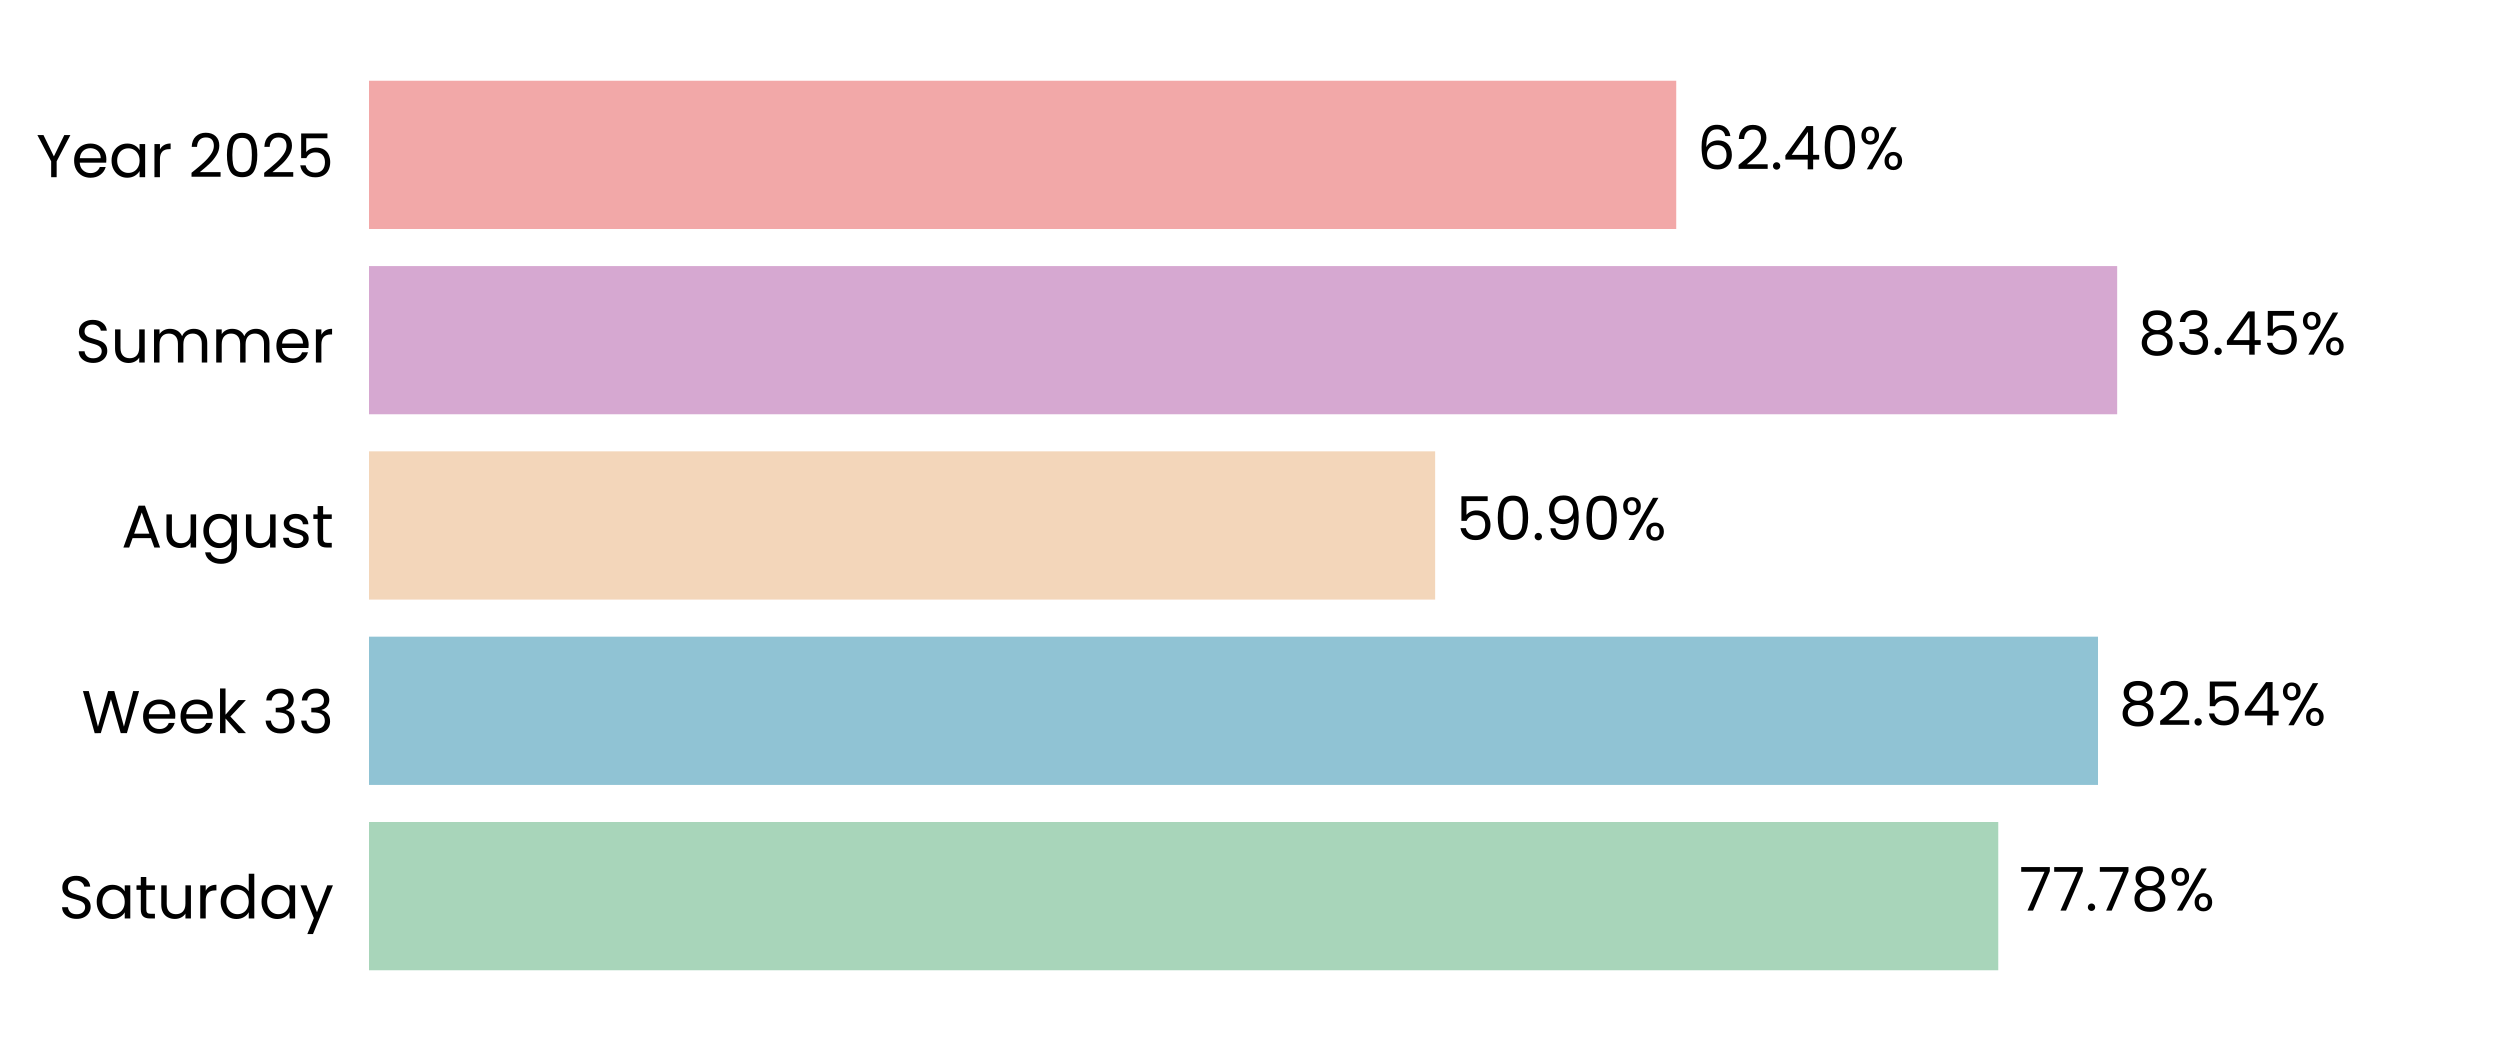
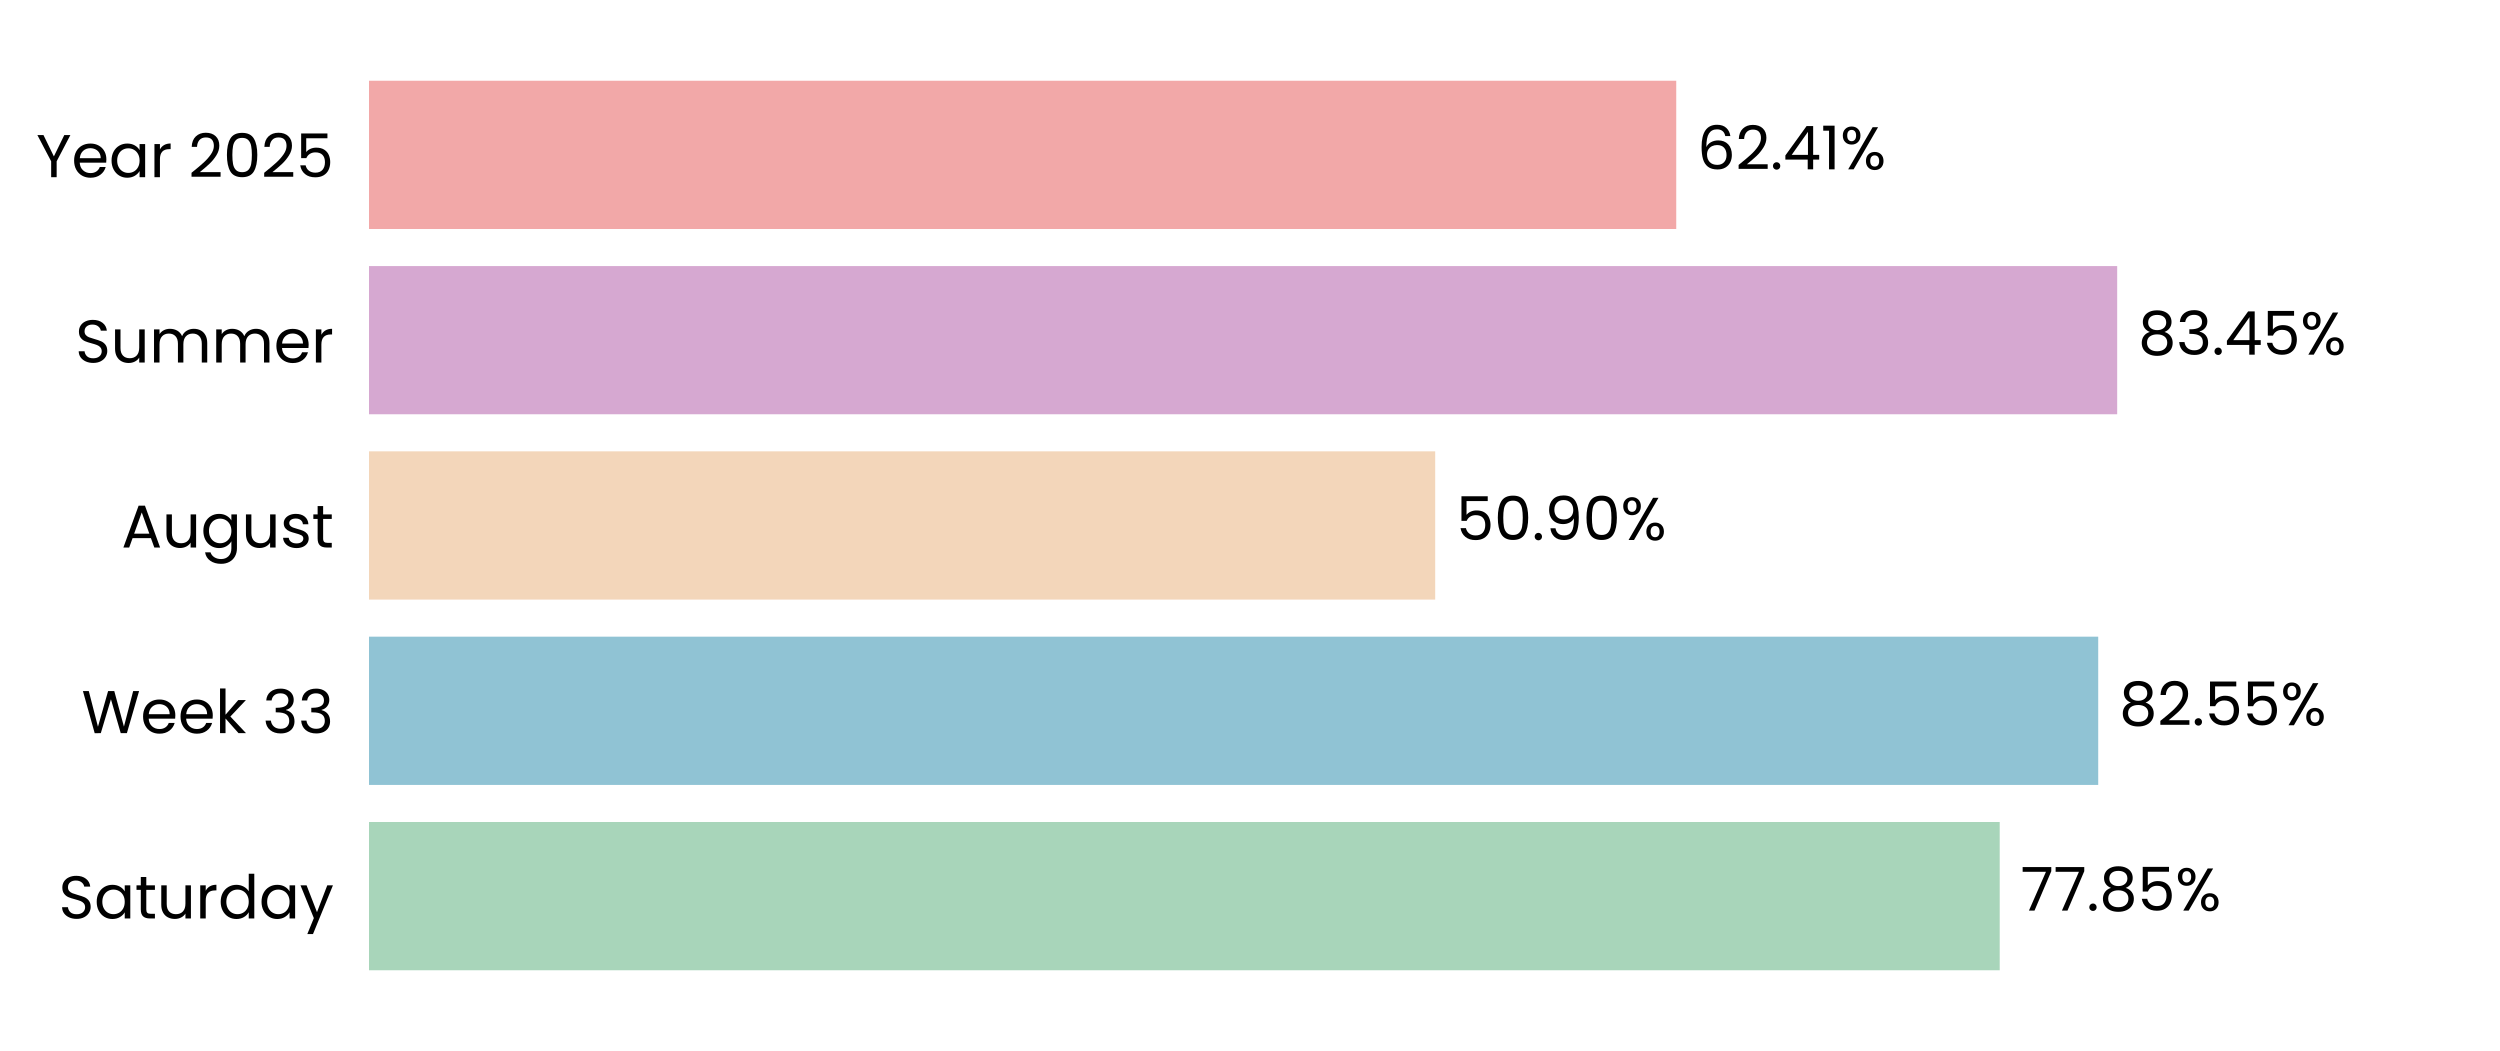
<svg xmlns="http://www.w3.org/2000/svg" xmlns:xlink="http://www.w3.org/1999/xlink" width="496.691pt" height="208.8pt" viewBox="0 0 496.691 208.8" version="1.1">
  <defs>
    <style type="text/css">*{stroke-linejoin: round; stroke-linecap: butt}</style>
  </defs>
  <g id="figure_1">
    <g id="patch_1">
      <path d="M 0 208.8  L 496.691 208.8  L 496.691 0  L 0 0  L 0 208.8  z " style="fill: none" />
    </g>
    <g id="axes_1">
      <g id="patch_2">
        <path d="M 73.311 201.6  L 489.491 201.6  L 489.491 7.2  L 73.311 7.2  L 73.311 201.6  z " style="fill: none" />
      </g>
      <g id="patch_3">
-         <path d="M 73.311 192.764  L 397.007 192.764  L 397.007 163.309  L 73.311 163.309  z " clip-path="url(#p00bedcdf70)" style="fill: #a8d5ba" />
+         <path d="M 73.311 192.764  L 397.296 192.764  L 397.296 163.309  L 73.311 163.309  z " clip-path="url(#p34445b26e2)" style="fill: #a8d5ba" />
      </g>
      <g id="patch_4">
-         <path d="M 73.311 155.945  L 416.825 155.945  L 416.825 126.491  L 73.311 126.491  z " clip-path="url(#p00bedcdf70)" style="fill: #90c3d4" />
+         <path d="M 73.311 155.945  L 416.866 155.945  L 416.866 126.491  L 73.311 126.491  z " clip-path="url(#p34445b26e2)" style="fill: #90c3d4" />
      </g>
      <g id="patch_5">
-         <path d="M 73.311 119.127  L 285.13 119.127  L 285.13 89.673  L 73.311 89.673  z " clip-path="url(#p00bedcdf70)" style="fill: #f3d6ba" />
+         <path d="M 73.311 119.127  L 285.14 119.127  L 285.14 89.673  L 73.311 89.673  z " clip-path="url(#p34445b26e2)" style="fill: #f3d6ba" />
      </g>
      <g id="patch_6">
-         <path d="M 73.311 82.309  L 420.631 82.309  L 420.631 52.855  L 73.311 52.855  z " clip-path="url(#p00bedcdf70)" style="fill: #d6a8d1" />
+         <path d="M 73.311 82.309  L 420.634 82.309  L 420.634 52.855  L 73.311 52.855  z " clip-path="url(#p34445b26e2)" style="fill: #d6a8d1" />
      </g>
      <g id="patch_7">
-         <path d="M 73.311 45.491  L 333.028 45.491  L 333.028 16.036  L 73.311 16.036  z " clip-path="url(#p00bedcdf70)" style="fill: #f2a8a8" />
+         <path d="M 73.311 45.491  L 333.029 45.491  L 333.029 16.036  L 73.311 16.036  z " clip-path="url(#p34445b26e2)" style="fill: #f2a8a8" />
      </g>
      <g id="matplotlib.axis_1">
        <g id="ytick_1">
          <g id="text_1">
            <g transform="translate(11.65312 182.4764) scale(0.12 -0.12)">
              <defs>
                <path id="Poppins-Regular-53" d="M 1907 -45  Q 1466 -45 1117 112  Q 768 269 569 547  Q 371 826 365 1190  L 986 1190  Q 1018 877 1245 662  Q 1472 448 1907 448  Q 2323 448 2563 656  Q 2803 864 2803 1190  Q 2803 1446 2662 1606  Q 2522 1766 2310 1849  Q 2099 1933 1741 2029  Q 1299 2144 1033 2259  Q 768 2374 579 2620  Q 390 2867 390 3283  Q 390 3648 576 3929  Q 762 4211 1098 4364  Q 1434 4518 1869 4518  Q 2496 4518 2896 4204  Q 3296 3891 3347 3373  L 2707 3373  Q 2675 3629 2438 3824  Q 2202 4019 1811 4019  Q 1446 4019 1216 3830  Q 986 3642 986 3302  Q 986 3059 1123 2905  Q 1261 2752 1462 2672  Q 1664 2592 2029 2490  Q 2470 2368 2739 2249  Q 3008 2131 3200 1884  Q 3392 1638 3392 1216  Q 3392 890 3219 602  Q 3046 314 2707 134  Q 2368 -45 1907 -45  z " transform="scale(0.015625)" />
                <path id="Poppins-Regular-61" d="M 275 1766  Q 275 2304 492 2710  Q 710 3117 1091 3341  Q 1472 3565 1939 3565  Q 2400 3565 2739 3366  Q 3078 3168 3245 2867  L 3245 3507  L 3834 3507  L 3834 0  L 3245 0  L 3245 653  Q 3072 346 2729 144  Q 2387 -58 1933 -58  Q 1466 -58 1088 172  Q 710 403 492 819  Q 275 1235 275 1766  z M 3245 1760  Q 3245 2157 3085 2451  Q 2925 2746 2653 2902  Q 2381 3059 2054 3059  Q 1728 3059 1459 2905  Q 1190 2752 1030 2457  Q 870 2163 870 1766  Q 870 1363 1030 1065  Q 1190 768 1459 611  Q 1728 454 2054 454  Q 2381 454 2653 611  Q 2925 768 3085 1065  Q 3245 1363 3245 1760  z " transform="scale(0.015625)" />
                <path id="Poppins-Regular-74" d="M 1203 3027  L 1203 960  Q 1203 704 1312 598  Q 1421 493 1690 493  L 2118 493  L 2118 0  L 1594 0  Q 1107 0 864 224  Q 621 448 621 960  L 621 3027  L 166 3027  L 166 3507  L 621 3507  L 621 4390  L 1203 4390  L 1203 3507  L 2118 3507  L 2118 3027  L 1203 3027  z " transform="scale(0.015625)" />
                <path id="Poppins-Regular-75" d="M 3603 3507  L 3603 0  L 3021 0  L 3021 518  Q 2854 250 2556 99  Q 2259 -51 1901 -51  Q 1491 -51 1164 118  Q 838 288 649 627  Q 461 966 461 1453  L 461 3507  L 1037 3507  L 1037 1530  Q 1037 1011 1299 732  Q 1562 454 2016 454  Q 2483 454 2752 742  Q 3021 1030 3021 1581  L 3021 3507  L 3603 3507  z " transform="scale(0.015625)" />
                <path id="Poppins-Regular-72" d="M 1075 2938  Q 1229 3238 1513 3404  Q 1798 3571 2208 3571  L 2208 2970  L 2054 2970  Q 1075 2970 1075 1907  L 1075 0  L 493 0  L 493 3507  L 1075 3507  L 1075 2938  z " transform="scale(0.015625)" />
                <path id="Poppins-Regular-64" d="M 275 1766  Q 275 2304 492 2710  Q 710 3117 1091 3341  Q 1472 3565 1946 3565  Q 2355 3565 2707 3376  Q 3059 3187 3245 2880  L 3245 4736  L 3834 4736  L 3834 0  L 3245 0  L 3245 659  Q 3072 346 2733 144  Q 2394 -58 1939 -58  Q 1472 -58 1091 172  Q 710 403 492 819  Q 275 1235 275 1766  z M 3245 1760  Q 3245 2157 3085 2451  Q 2925 2746 2653 2902  Q 2381 3059 2054 3059  Q 1728 3059 1459 2905  Q 1190 2752 1030 2457  Q 870 2163 870 1766  Q 870 1363 1030 1065  Q 1190 768 1459 611  Q 1728 454 2054 454  Q 2381 454 2653 611  Q 2925 768 3085 1065  Q 3245 1363 3245 1760  z " transform="scale(0.015625)" />
                <path id="Poppins-Regular-79" d="M 3514 3507  L 1402 -1651  L 800 -1651  L 1491 38  L 77 3507  L 723 3507  L 1824 666  L 2912 3507  L 3514 3507  z " transform="scale(0.015625)" />
              </defs>
              <use xlink:href="#Poppins-Regular-53" />
              <use xlink:href="#Poppins-Regular-61" transform="translate(58.7 0)" />
              <use xlink:href="#Poppins-Regular-74" transform="translate(126.3 0)" />
              <use xlink:href="#Poppins-Regular-75" transform="translate(162.7 0)" />
              <use xlink:href="#Poppins-Regular-72" transform="translate(226.7 0)" />
              <use xlink:href="#Poppins-Regular-64" transform="translate(264 0)" />
              <use xlink:href="#Poppins-Regular-61" transform="translate(331.5999 0)" />
              <use xlink:href="#Poppins-Regular-79" transform="translate(399.1999 0)" />
            </g>
          </g>
        </g>
        <g id="ytick_2">
          <g id="text_2">
            <g transform="translate(16.19813 145.6582) scale(0.12 -0.12)">
              <defs>
                <path id="Poppins-Regular-57" d="M 6099 4461  L 4806 0  L 4154 0  L 3117 3590  L 2042 0  L 1395 -6  L 147 4461  L 768 4461  L 1741 678  L 2816 4461  L 3469 4461  L 4493 691  L 5472 4461  L 6099 4461  z " transform="scale(0.015625)" />
                <path id="Poppins-Regular-65" d="M 3693 1888  Q 3693 1722 3674 1536  L 870 1536  Q 902 1018 1225 726  Q 1549 435 2010 435  Q 2387 435 2640 611  Q 2893 787 2995 1082  L 3622 1082  Q 3482 576 3059 259  Q 2637 -58 2010 -58  Q 1510 -58 1116 166  Q 723 390 499 803  Q 275 1216 275 1760  Q 275 2304 492 2713  Q 710 3123 1104 3344  Q 1498 3565 2010 3565  Q 2509 3565 2893 3347  Q 3277 3130 3485 2749  Q 3693 2368 3693 1888  z M 3091 2010  Q 3091 2342 2944 2582  Q 2797 2822 2544 2947  Q 2291 3072 1984 3072  Q 1542 3072 1232 2790  Q 922 2509 877 2010  L 3091 2010  z " transform="scale(0.015625)" />
                <path id="Poppins-Regular-6b" d="M 2451 0  L 1075 1549  L 1075 0  L 493 0  L 493 4736  L 1075 4736  L 1075 1952  L 2426 3507  L 3238 3507  L 1587 1760  L 3245 0  L 2451 0  z " transform="scale(0.015625)" />
                <path id="Poppins-Regular-20" transform="scale(0.015625)" />
                <path id="Poppins-Regular-33" d="M 384 3462  Q 429 4051 838 4384  Q 1248 4717 1901 4717  Q 2336 4717 2653 4560  Q 2970 4403 3133 4134  Q 3296 3866 3296 3526  Q 3296 3130 3069 2842  Q 2842 2554 2477 2470  L 2477 2438  Q 2893 2336 3136 2035  Q 3379 1734 3379 1248  Q 3379 883 3212 592  Q 3046 301 2713 134  Q 2381 -32 1914 -32  Q 1235 -32 800 323  Q 365 678 314 1331  L 877 1331  Q 922 947 1190 704  Q 1459 461 1907 461  Q 2355 461 2588 694  Q 2822 928 2822 1299  Q 2822 1779 2502 1990  Q 2182 2202 1536 2202  L 1389 2202  L 1389 2688  L 1542 2688  Q 2131 2694 2432 2883  Q 2733 3072 2733 3469  Q 2733 3808 2512 4013  Q 2291 4218 1882 4218  Q 1485 4218 1241 4013  Q 998 3808 954 3462  L 384 3462  z " transform="scale(0.015625)" />
              </defs>
              <use xlink:href="#Poppins-Regular-57" />
              <use xlink:href="#Poppins-Regular-65" transform="translate(97.59999 0)" />
              <use xlink:href="#Poppins-Regular-65" transform="translate(159.6 0)" />
              <use xlink:href="#Poppins-Regular-6b" transform="translate(221.6 0)" />
              <use xlink:href="#Poppins-Regular-20" transform="translate(273.0999 0)" />
              <use xlink:href="#Poppins-Regular-33" transform="translate(299.7999 0)" />
              <use xlink:href="#Poppins-Regular-33" transform="translate(358.6999 0)" />
            </g>
          </g>
        </g>
        <g id="ytick_3">
          <g id="text_3">
            <g transform="translate(24.11812 108.78) scale(0.12 -0.12)">
              <defs>
                <path id="Poppins-Regular-41" d="M 3130 992  L 1184 992  L 826 0  L 211 0  L 1824 4435  L 2496 4435  L 4102 0  L 3488 0  L 3130 992  z M 2963 1466  L 2157 3718  L 1350 1466  L 2963 1466  z " transform="scale(0.015625)" />
                <path id="Poppins-Regular-67" d="M 1939 3565  Q 2394 3565 2736 3366  Q 3078 3168 3245 2867  L 3245 3507  L 3834 3507  L 3834 -77  Q 3834 -557 3629 -931  Q 3424 -1306 3043 -1517  Q 2662 -1728 2157 -1728  Q 1466 -1728 1005 -1401  Q 544 -1075 461 -512  L 1037 -512  Q 1133 -832 1433 -1027  Q 1734 -1222 2157 -1222  Q 2637 -1222 2941 -921  Q 3245 -621 3245 -77  L 3245 659  Q 3072 352 2733 147  Q 2394 -58 1939 -58  Q 1472 -58 1091 172  Q 710 403 492 819  Q 275 1235 275 1766  Q 275 2304 492 2710  Q 710 3117 1091 3341  Q 1472 3565 1939 3565  z M 3245 1760  Q 3245 2157 3085 2451  Q 2925 2746 2653 2902  Q 2381 3059 2054 3059  Q 1728 3059 1459 2905  Q 1190 2752 1030 2457  Q 870 2163 870 1766  Q 870 1363 1030 1065  Q 1190 768 1459 611  Q 1728 454 2054 454  Q 2381 454 2653 611  Q 2925 768 3085 1065  Q 3245 1363 3245 1760  z " transform="scale(0.015625)" />
                <path id="Poppins-Regular-73" d="M 1734 -58  Q 1331 -58 1011 80  Q 691 218 505 464  Q 320 710 301 1030  L 902 1030  Q 928 768 1149 601  Q 1370 435 1728 435  Q 2061 435 2253 582  Q 2445 730 2445 954  Q 2445 1184 2240 1296  Q 2035 1408 1606 1517  Q 1216 1619 969 1724  Q 723 1830 547 2038  Q 371 2246 371 2586  Q 371 2854 531 3078  Q 691 3302 985 3433  Q 1280 3565 1658 3565  Q 2240 3565 2598 3270  Q 2957 2976 2982 2464  L 2400 2464  Q 2381 2739 2179 2905  Q 1978 3072 1638 3072  Q 1325 3072 1139 2937  Q 954 2803 954 2586  Q 954 2413 1066 2301  Q 1178 2189 1347 2121  Q 1517 2054 1818 1971  Q 2195 1869 2432 1769  Q 2669 1670 2838 1472  Q 3008 1274 3014 954  Q 3014 666 2854 435  Q 2694 205 2403 73  Q 2112 -58 1734 -58  z " transform="scale(0.015625)" />
              </defs>
              <use xlink:href="#Poppins-Regular-41" />
              <use xlink:href="#Poppins-Regular-75" transform="translate(67.39999 0)" />
              <use xlink:href="#Poppins-Regular-67" transform="translate(131.4 0)" />
              <use xlink:href="#Poppins-Regular-75" transform="translate(199 0)" />
              <use xlink:href="#Poppins-Regular-73" transform="translate(263 0)" />
              <use xlink:href="#Poppins-Regular-74" transform="translate(315.2 0)" />
            </g>
          </g>
        </g>
        <g id="ytick_4">
          <g id="text_4">
            <g transform="translate(14.95125 72.02182) scale(0.12 -0.12)">
              <defs>
                <path id="Poppins-Regular-6d" d="M 4710 3571  Q 5120 3571 5440 3401  Q 5760 3232 5945 2893  Q 6131 2554 6131 2067  L 6131 0  L 5555 0  L 5555 1984  Q 5555 2509 5296 2787  Q 5037 3066 4595 3066  Q 4141 3066 3872 2774  Q 3603 2483 3603 1933  L 3603 0  L 3027 0  L 3027 1984  Q 3027 2509 2768 2787  Q 2509 3066 2067 3066  Q 1613 3066 1344 2774  Q 1075 2483 1075 1933  L 1075 0  L 493 0  L 493 3507  L 1075 3507  L 1075 3002  Q 1248 3277 1539 3424  Q 1830 3571 2182 3571  Q 2624 3571 2963 3372  Q 3302 3174 3469 2790  Q 3616 3162 3955 3366  Q 4294 3571 4710 3571  z " transform="scale(0.015625)" />
              </defs>
              <use xlink:href="#Poppins-Regular-53" />
              <use xlink:href="#Poppins-Regular-75" transform="translate(58.7 0)" />
              <use xlink:href="#Poppins-Regular-6d" transform="translate(122.7 0)" />
              <use xlink:href="#Poppins-Regular-6d" transform="translate(225.7 0)" />
              <use xlink:href="#Poppins-Regular-65" transform="translate(328.7 0)" />
              <use xlink:href="#Poppins-Regular-72" transform="translate(390.6999 0)" />
            </g>
          </g>
        </g>
        <g id="ytick_5">
          <g id="text_5">
            <g transform="translate(7.2 35.20364) scale(0.12 -0.12)">
              <defs>
                <path id="Poppins-Regular-59" d="M 3616 4461  L 2163 1683  L 2163 0  L 1581 0  L 1581 1683  L 122 4461  L 768 4461  L 1869 2202  L 2970 4461  L 3616 4461  z " transform="scale(0.015625)" />
                <path id="Poppins-Regular-32" d="M 326 467  Q 1139 1120 1600 1539  Q 2061 1958 2377 2416  Q 2694 2874 2694 3315  Q 2694 3731 2492 3971  Q 2291 4211 1843 4211  Q 1408 4211 1168 3939  Q 928 3667 909 3213  L 346 3213  Q 371 3930 780 4320  Q 1190 4710 1837 4710  Q 2496 4710 2883 4345  Q 3270 3981 3270 3341  Q 3270 2810 2953 2307  Q 2637 1805 2233 1424  Q 1830 1043 1203 538  L 3405 538  L 3405 51  L 326 51  L 326 467  z " transform="scale(0.015625)" />
                <path id="Poppins-Regular-30" d="M 397 2362  Q 397 3462 755 4080  Q 1114 4698 2010 4698  Q 2899 4698 3257 4080  Q 3616 3462 3616 2362  Q 3616 1242 3257 621  Q 2899 0 2010 0  Q 1114 0 755 621  Q 397 1242 397 2362  z M 3040 2362  Q 3040 2918 2966 3305  Q 2893 3693 2665 3929  Q 2438 4166 2010 4166  Q 1574 4166 1347 3929  Q 1120 3693 1046 3305  Q 973 2918 973 2362  Q 973 1786 1046 1395  Q 1120 1005 1347 768  Q 1574 531 2010 531  Q 2438 531 2665 768  Q 2893 1005 2966 1395  Q 3040 1786 3040 2362  z " transform="scale(0.015625)" />
                <path id="Poppins-Regular-35" d="M 3347 4122  L 1101 4122  L 1101 2662  Q 1248 2867 1536 2998  Q 1824 3130 2157 3130  Q 2688 3130 3021 2909  Q 3354 2688 3498 2339  Q 3642 1990 3642 1600  Q 3642 1139 3469 774  Q 3296 410 2941 198  Q 2586 -13 2061 -13  Q 1389 -13 973 332  Q 557 678 467 1254  L 1037 1254  Q 1120 890 1389 685  Q 1658 480 2067 480  Q 2573 480 2829 784  Q 3085 1088 3085 1587  Q 3085 2086 2829 2358  Q 2573 2630 2074 2630  Q 1734 2630 1481 2467  Q 1229 2304 1114 2022  L 563 2022  L 563 4634  L 3347 4634  L 3347 4122  z " transform="scale(0.015625)" />
              </defs>
              <use xlink:href="#Poppins-Regular-59" />
              <use xlink:href="#Poppins-Regular-65" transform="translate(58.39999 0)" />
              <use xlink:href="#Poppins-Regular-61" transform="translate(120.4 0)" />
              <use xlink:href="#Poppins-Regular-72" transform="translate(188 0)" />
              <use xlink:href="#Poppins-Regular-20" transform="translate(225.3 0)" />
              <use xlink:href="#Poppins-Regular-32" transform="translate(252 0)" />
              <use xlink:href="#Poppins-Regular-30" transform="translate(309.4999 0)" />
              <use xlink:href="#Poppins-Regular-32" transform="translate(372.2999 0)" />
              <use xlink:href="#Poppins-Regular-35" transform="translate(429.7999 0)" />
            </g>
          </g>
        </g>
      </g>
      <g id="text_6">
-         <g transform="translate(401.1686 180.9164) scale(0.12 -0.12)">
+         <g transform="translate(401.4576 180.9164) scale(0.12 -0.12)">
          <defs>
            <path id="Poppins-Regular-37" d="M 3245 4173  L 1466 0  L 877 0  L 2682 4115  L 211 4115  L 211 4614  L 3245 4614  L 3245 4173  z " transform="scale(0.015625)" />
            <path id="Poppins-Regular-2e" d="M 678 -38  Q 512 -38 397 77  Q 282 192 282 358  Q 282 525 397 640  Q 512 755 678 755  Q 838 755 950 640  Q 1062 525 1062 358  Q 1062 192 950 77  Q 838 -38 678 -38  z " transform="scale(0.015625)" />
            <path id="Poppins-Regular-38" d="M 1242 2406  Q 883 2547 691 2816  Q 499 3085 499 3469  Q 499 3814 672 4092  Q 845 4371 1187 4534  Q 1530 4698 2016 4698  Q 2502 4698 2844 4534  Q 3187 4371 3363 4092  Q 3539 3814 3539 3469  Q 3539 3098 3340 2819  Q 3142 2541 2797 2406  Q 3194 2285 3427 1981  Q 3661 1677 3661 1248  Q 3661 832 3456 521  Q 3251 211 2876 41  Q 2502 -128 2016 -128  Q 1530 -128 1162 41  Q 794 211 589 521  Q 384 832 384 1248  Q 384 1677 614 1984  Q 845 2291 1242 2406  z M 2976 3398  Q 2976 3789 2720 4000  Q 2464 4211 2016 4211  Q 1574 4211 1318 4000  Q 1062 3789 1062 3392  Q 1062 3034 1328 2816  Q 1594 2598 2016 2598  Q 2445 2598 2710 2819  Q 2976 3040 2976 3398  z M 2016 2150  Q 1542 2150 1241 1929  Q 941 1709 941 1267  Q 941 858 1232 608  Q 1523 358 2016 358  Q 2509 358 2797 608  Q 3085 858 3085 1267  Q 3085 1696 2790 1923  Q 2496 2150 2016 2150  z " transform="scale(0.015625)" />
            <path id="Poppins-Regular-25" d="M 269 3584  Q 269 4019 531 4278  Q 794 4538 1203 4538  Q 1613 4538 1875 4278  Q 2138 4019 2138 3584  Q 2138 3142 1875 2883  Q 1613 2624 1203 2624  Q 794 2624 531 2883  Q 269 3142 269 3584  z M 4006 4467  L 1414 0  L 838 0  L 3430 4467  L 4006 4467  z M 1203 4179  Q 986 4179 861 4028  Q 736 3878 736 3584  Q 736 3290 861 3136  Q 986 2982 1203 2982  Q 1421 2982 1549 3139  Q 1677 3296 1677 3584  Q 1677 3878 1549 4028  Q 1421 4179 1203 4179  z M 2720 883  Q 2720 1325 2982 1584  Q 3245 1843 3654 1843  Q 4064 1843 4323 1584  Q 4582 1325 4582 883  Q 4582 448 4323 185  Q 4064 -77 3654 -77  Q 3245 -77 2982 182  Q 2720 442 2720 883  z M 3648 1478  Q 3430 1478 3302 1328  Q 3174 1178 3174 883  Q 3174 595 3302 444  Q 3430 294 3648 294  Q 3866 294 3994 444  Q 4122 595 4122 883  Q 4122 1178 3994 1328  Q 3866 1478 3648 1478  z " transform="scale(0.015625)" />
          </defs>
          <use xlink:href="#Poppins-Regular-37" />
          <use xlink:href="#Poppins-Regular-37" transform="translate(54.59999 0)" />
          <use xlink:href="#Poppins-Regular-2e" transform="translate(109.2 0)" />
-           <use xlink:href="#Poppins-Regular-37" transform="translate(130.2 0)" />
-           <use xlink:href="#Poppins-Regular-38" transform="translate(184.8 0)" />
-           <use xlink:href="#Poppins-Regular-25" transform="translate(247.8999 0)" />
+           <use xlink:href="#Poppins-Regular-38" transform="translate(130.2 0)" />
+           <use xlink:href="#Poppins-Regular-35" transform="translate(193.3 0)" />
+           <use xlink:href="#Poppins-Regular-25" transform="translate(256.0999 0)" />
        </g>
      </g>
      <g id="text_7">
-         <g transform="translate(420.9867 144.0982) scale(0.12 -0.12)">
-           <defs>
-             <path id="Poppins-Regular-34" d="M 256 1030  L 256 1472  L 2502 4582  L 3200 4582  L 3200 1536  L 3840 1536  L 3840 1030  L 3200 1030  L 3200 0  L 2624 0  L 2624 1030  L 256 1030  z M 2650 3974  L 928 1536  L 2650 1536  L 2650 3974  z " transform="scale(0.015625)" />
-           </defs>
+         <g transform="translate(421.028 144.0982) scale(0.12 -0.12)">
          <use xlink:href="#Poppins-Regular-38" />
          <use xlink:href="#Poppins-Regular-32" transform="translate(63.09999 0)" />
          <use xlink:href="#Poppins-Regular-2e" transform="translate(120.6 0)" />
          <use xlink:href="#Poppins-Regular-35" transform="translate(141.6 0)" />
-           <use xlink:href="#Poppins-Regular-34" transform="translate(204.3999 0)" />
-           <use xlink:href="#Poppins-Regular-25" transform="translate(267.2999 0)" />
+           <use xlink:href="#Poppins-Regular-35" transform="translate(204.3999 0)" />
+           <use xlink:href="#Poppins-Regular-25" transform="translate(267.1999 0)" />
        </g>
      </g>
      <g id="text_8">
-         <g transform="translate(289.2923 107.28) scale(0.12 -0.12)">
+         <g transform="translate(289.3016 107.28) scale(0.12 -0.12)">
          <defs>
            <path id="Poppins-Regular-39" d="M 1146 1242  Q 1210 877 1443 678  Q 1677 480 2074 480  Q 2605 480 2857 896  Q 3110 1312 3098 2298  Q 2963 2010 2649 1846  Q 2336 1683 1952 1683  Q 1523 1683 1187 1859  Q 851 2035 659 2374  Q 467 2714 467 3194  Q 467 3878 864 4297  Q 1261 4717 1990 4717  Q 2886 4717 3248 4134  Q 3610 3552 3610 2400  Q 3610 1594 3466 1069  Q 3322 544 2979 269  Q 2637 -6 2042 -6  Q 1389 -6 1024 346  Q 659 698 608 1242  L 1146 1242  z M 2048 2176  Q 2477 2176 2752 2441  Q 3027 2707 3027 3162  Q 3027 3642 2758 3936  Q 2490 4230 2003 4230  Q 1555 4230 1289 3948  Q 1024 3667 1024 3206  Q 1024 2739 1286 2457  Q 1549 2176 2048 2176  z " transform="scale(0.015625)" />
          </defs>
          <use xlink:href="#Poppins-Regular-35" />
          <use xlink:href="#Poppins-Regular-30" transform="translate(62.79999 0)" />
          <use xlink:href="#Poppins-Regular-2e" transform="translate(125.6 0)" />
          <use xlink:href="#Poppins-Regular-39" transform="translate(146.6 0)" />
          <use xlink:href="#Poppins-Regular-30" transform="translate(209.5999 0)" />
          <use xlink:href="#Poppins-Regular-25" transform="translate(272.3999 0)" />
        </g>
      </g>
      <g id="text_9">
-         <g transform="translate(424.7923 70.46182) scale(0.12 -0.12)">
+         <g transform="translate(424.7955 70.46182) scale(0.12 -0.12)">
+           <defs>
+             <path id="Poppins-Regular-34" d="M 256 1030  L 256 1472  L 2502 4582  L 3200 4582  L 3200 1536  L 3840 1536  L 3840 1030  L 3200 1030  L 3200 0  L 2624 0  L 2624 1030  L 256 1030  z M 2650 3974  L 928 1536  L 2650 1536  L 2650 3974  z " transform="scale(0.015625)" />
+           </defs>
          <use xlink:href="#Poppins-Regular-38" />
          <use xlink:href="#Poppins-Regular-33" transform="translate(63.09999 0)" />
          <use xlink:href="#Poppins-Regular-2e" transform="translate(122 0)" />
          <use xlink:href="#Poppins-Regular-34" transform="translate(143 0)" />
          <use xlink:href="#Poppins-Regular-35" transform="translate(205.9 0)" />
          <use xlink:href="#Poppins-Regular-25" transform="translate(268.7 0)" />
        </g>
      </g>
      <g id="text_10">
-         <g transform="translate(337.1896 33.64364) scale(0.12 -0.12)">
+         <g transform="translate(337.1904 33.64364) scale(0.12 -0.12)">
          <defs>
            <path id="Poppins-Regular-36" d="M 2976 3526  Q 2835 4237 2099 4237  Q 1530 4237 1248 3798  Q 966 3360 973 2355  Q 1120 2688 1462 2877  Q 1805 3066 2227 3066  Q 2886 3066 3280 2656  Q 3674 2246 3674 1523  Q 3674 1088 3504 742  Q 3334 397 2992 192  Q 2650 -13 2163 -13  Q 1504 -13 1133 281  Q 762 576 614 1094  Q 467 1613 467 2374  Q 467 4723 2106 4723  Q 2733 4723 3091 4384  Q 3450 4045 3514 3526  L 2976 3526  z M 2106 2573  Q 1830 2573 1587 2461  Q 1344 2349 1193 2121  Q 1043 1894 1043 1568  Q 1043 1082 1324 778  Q 1606 474 2131 474  Q 2579 474 2844 752  Q 3110 1030 3110 1504  Q 3110 2003 2854 2288  Q 2598 2573 2106 2573  z " transform="scale(0.015625)" />
+             <path id="Poppins-Regular-31" d="M 243 4096  L 243 4627  L 1446 4627  L 1446 0  L 858 0  L 858 4096  L 243 4096  z " transform="scale(0.015625)" />
          </defs>
          <use xlink:href="#Poppins-Regular-36" />
          <use xlink:href="#Poppins-Regular-32" transform="translate(63.49999 0)" />
          <use xlink:href="#Poppins-Regular-2e" transform="translate(121 0)" />
          <use xlink:href="#Poppins-Regular-34" transform="translate(142 0)" />
-           <use xlink:href="#Poppins-Regular-30" transform="translate(204.8999 0)" />
-           <use xlink:href="#Poppins-Regular-25" transform="translate(267.6999 0)" />
+           <use xlink:href="#Poppins-Regular-31" transform="translate(204.8999 0)" />
+           <use xlink:href="#Poppins-Regular-25" transform="translate(236.8999 0)" />
        </g>
      </g>
    </g>
  </g>
  <defs>
-     <clipPath id="p00bedcdf70">
+     <clipPath id="p34445b26e2">
      <rect x="73.311" y="7.2" width="416.18" height="194.4" />
    </clipPath>
  </defs>
</svg>
